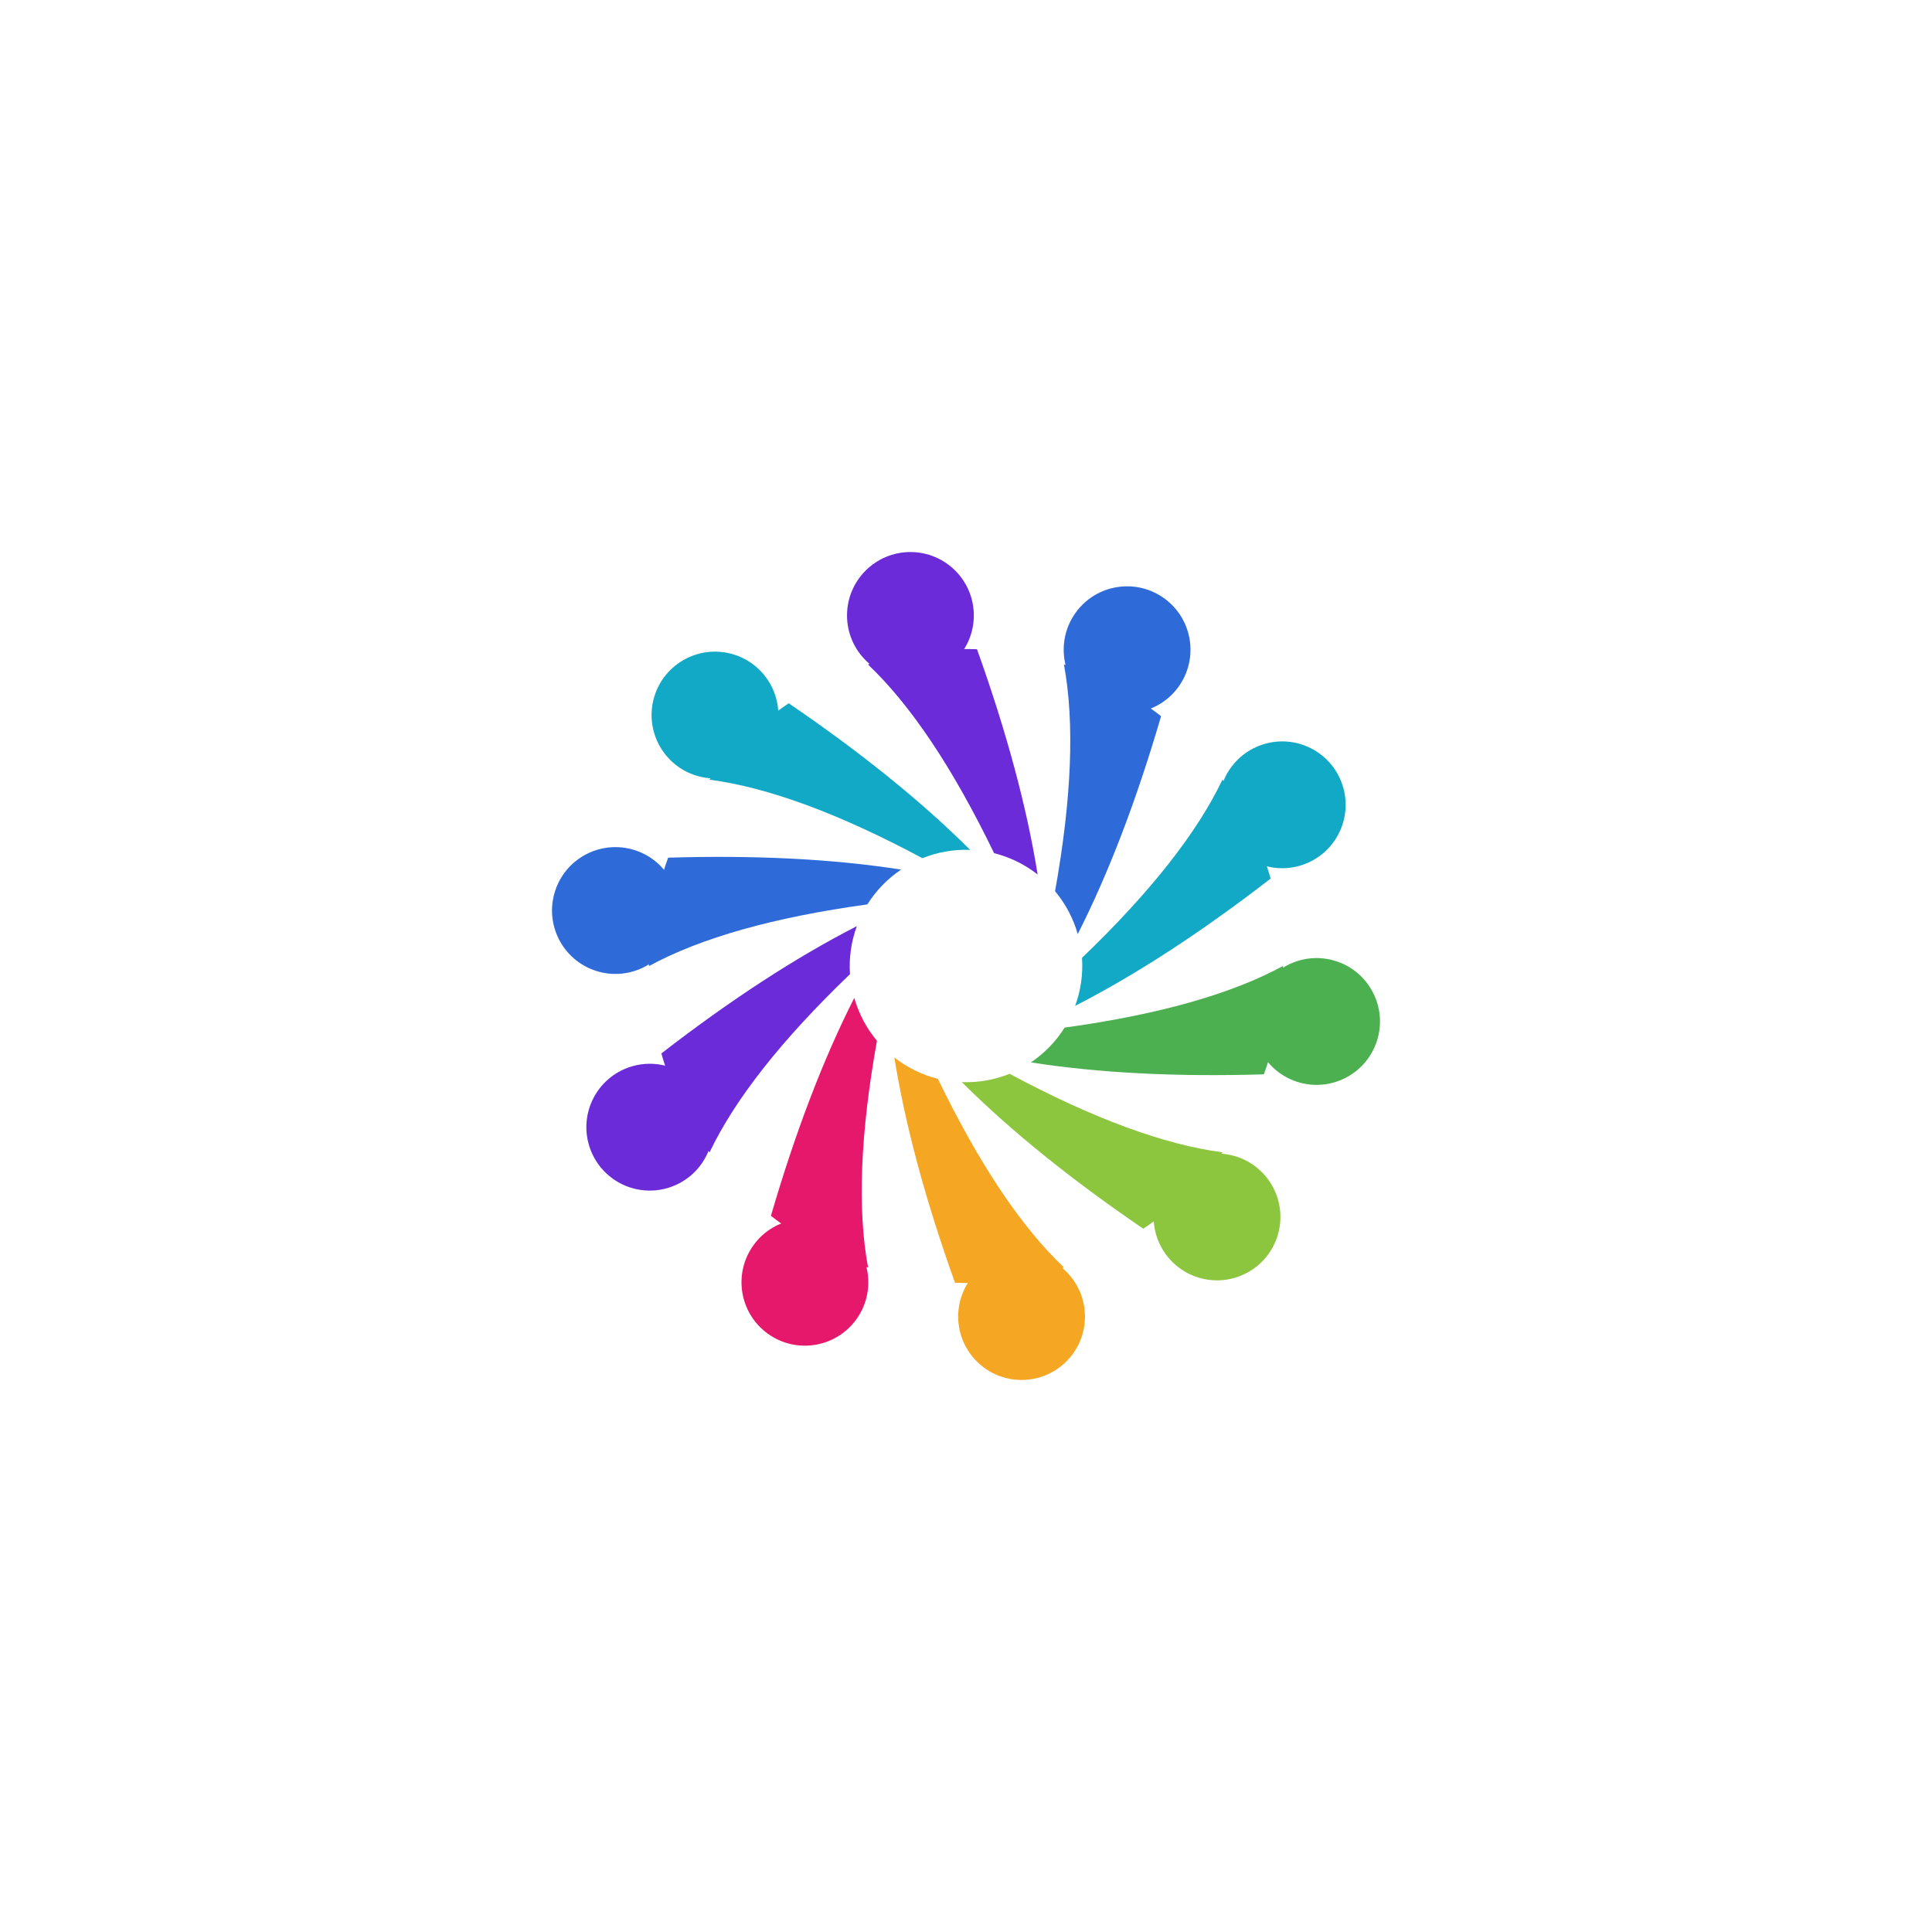
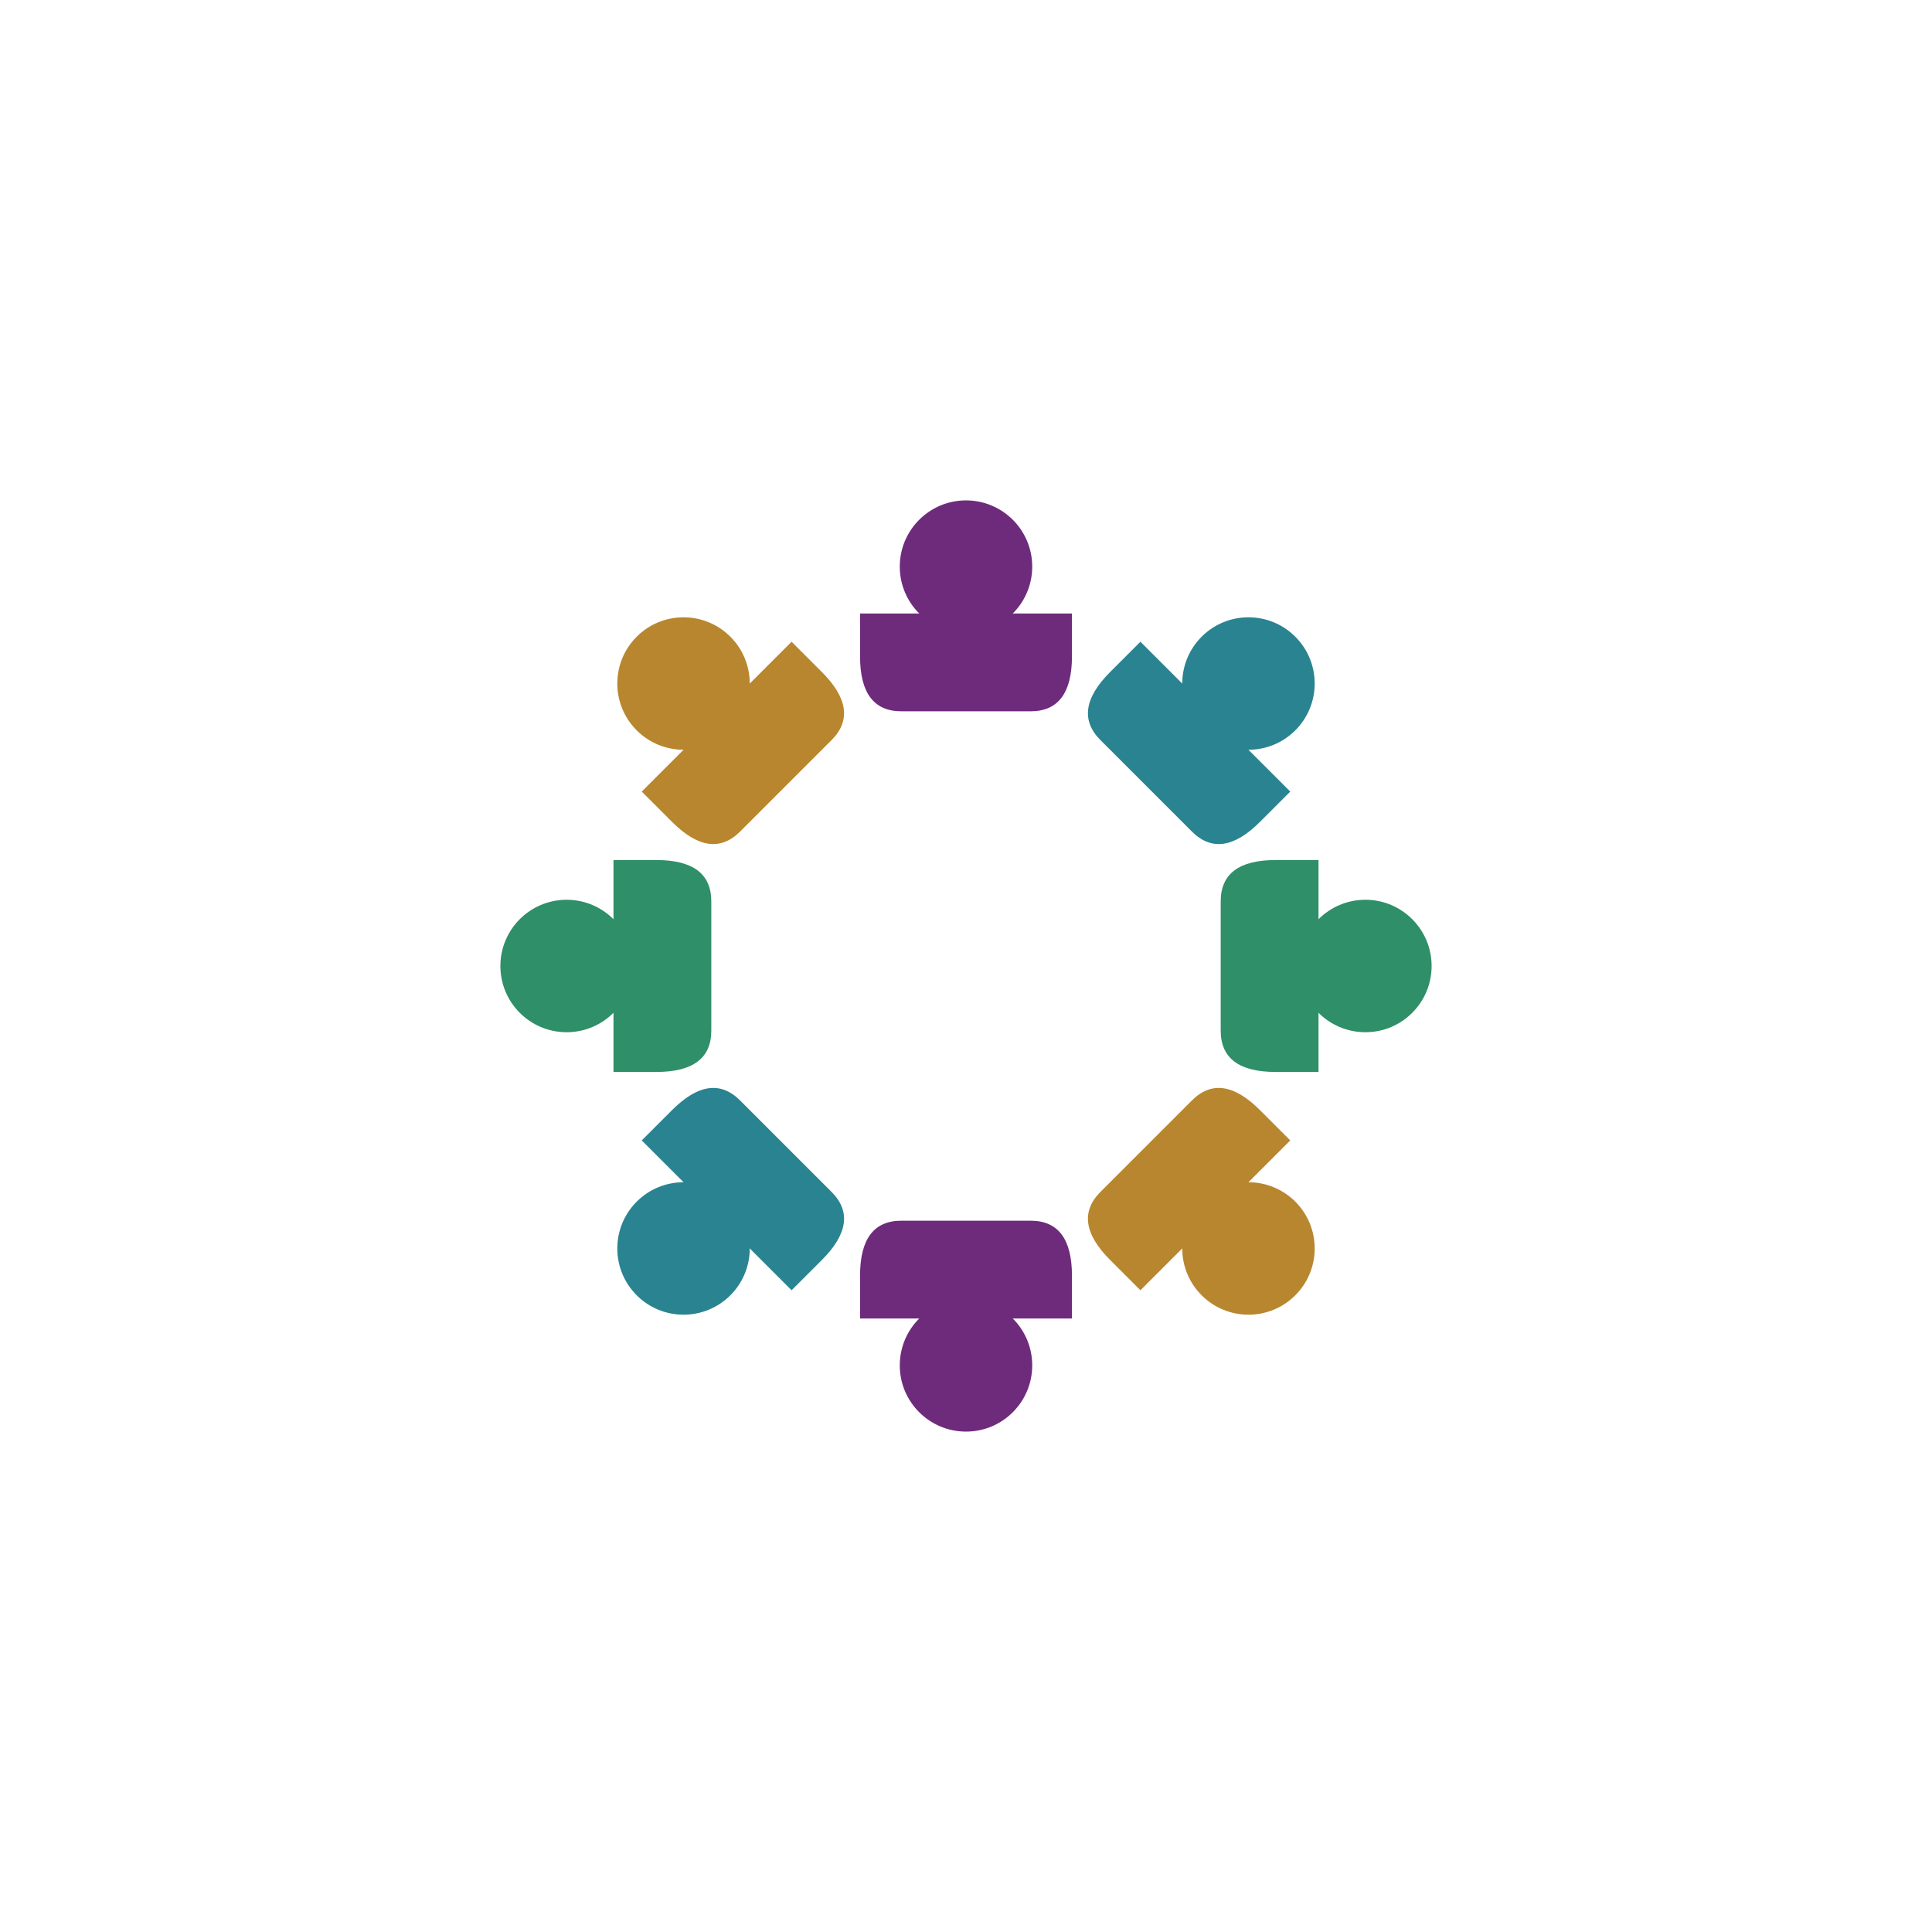
<svg xmlns="http://www.w3.org/2000/svg" width="512" height="512" viewBox="0 0 512 512" fill="none">
-   <g transform="translate(256 256) scale(5.6) translate(-32 -32)">
-     <g transform="rotate(0 32 32)" fill="#6C2BD9">
-       <path d="M 27.36 17.73 A 15 15 0 0 1 32.52 17.01 Q 34.62 22.87 35.39 27.67 A 5.5 5.5 0 0 0 33.33 26.66 Q 30.40 20.61 27.36 17.73 Z" />
-       <circle cx="29.37" cy="15.41" r="3" />
+   <g transform="translate(256 256) scale(5.4) translate(-32 -32)">
+     <g transform="translate(32.00 17.00) rotate(-180.0)" fill="#6E2B7C">
+       <path class="body" d="M -3.172 -2.5 L 3.172 -2.5 Q 5.2 -2.5 5.2 0.2 L 5.2 2.3 L -5.2 2.3 L -5.2 0.2 Q -5.2 -2.5 -3.172 -2.5 Z" />
+       <circle class="head" cy="4.6" r="3.25" />
    </g>
-     <g transform="rotate(36 32 32)" fill="#2F6BD8">
-       <path d="M 27.36 17.73 A 15 15 0 0 1 32.52 17.01 Q 34.62 22.87 35.39 27.67 A 5.5 5.5 0 0 0 33.33 26.66 Q 30.40 20.61 27.36 17.73 Z" />
-       <circle cx="29.37" cy="15.41" r="3" />
+     <g transform="translate(42.61 21.39) rotate(-135.0)" fill="#2A8390">
+       <path class="body" d="M -3.172 -2.5 L 3.172 -2.5 Q 5.2 -2.5 5.2 0.2 L 5.2 2.3 L -5.2 2.3 L -5.2 0.2 Q -5.2 -2.5 -3.172 -2.5 Z" />
+       <circle class="head" cy="4.6" r="3.25" />
    </g>
-     <g transform="rotate(72 32 32)" fill="#12A9C6">
-       <path d="M 27.36 17.73 A 15 15 0 0 1 32.52 17.01 Q 34.62 22.87 35.39 27.67 A 5.5 5.5 0 0 0 33.33 26.66 Q 30.40 20.61 27.36 17.73 Z" />
-       <circle cx="29.37" cy="15.41" r="3" />
+     <g transform="translate(47.00 32.00) rotate(-90.0)" fill="#2E8F68">
+       <path class="body" d="M -3.172 -2.5 L 3.172 -2.5 Q 5.2 -2.5 5.2 0.2 L 5.2 2.3 L -5.2 2.3 L -5.2 0.2 Q -5.2 -2.5 -3.172 -2.5 Z" />
+       <circle class="head" cy="4.6" r="3.25" />
    </g>
-     <g transform="rotate(108 32 32)" fill="#4CAF50">
-       <path d="M 27.36 17.73 A 15 15 0 0 1 32.52 17.01 Q 34.62 22.87 35.39 27.67 A 5.5 5.5 0 0 0 33.33 26.66 Q 30.40 20.61 27.36 17.73 Z" />
-       <circle cx="29.37" cy="15.41" r="3" />
+     <g transform="translate(42.61 42.61) rotate(-45.0)" fill="#B8862E">
+       <path class="body" d="M -3.172 -2.5 L 3.172 -2.5 Q 5.2 -2.5 5.2 0.2 L 5.2 2.3 L -5.2 2.3 L -5.2 0.2 Q -5.2 -2.5 -3.172 -2.5 Z" />
+       <circle class="head" cy="4.6" r="3.25" />
    </g>
-     <g transform="rotate(144 32 32)" fill="#8CC63F">
-       <path d="M 27.36 17.73 A 15 15 0 0 1 32.52 17.01 Q 34.62 22.87 35.39 27.67 A 5.5 5.5 0 0 0 33.33 26.66 Q 30.40 20.61 27.36 17.73 Z" />
-       <circle cx="29.37" cy="15.41" r="3" />
+     <g transform="translate(32.00 47.00) rotate(0.0)" fill="#6E2B7C">
+       <path class="body" d="M -3.172 -2.5 L 3.172 -2.5 Q 5.2 -2.5 5.2 0.2 L 5.2 2.3 L -5.2 2.3 L -5.2 0.2 Q -5.2 -2.5 -3.172 -2.5 Z" />
+       <circle class="head" cy="4.6" r="3.25" />
    </g>
-     <g transform="rotate(180 32 32)" fill="#F5A623">
-       <path d="M 27.36 17.73 A 15 15 0 0 1 32.52 17.01 Q 34.62 22.87 35.39 27.67 A 5.5 5.5 0 0 0 33.33 26.66 Q 30.40 20.61 27.36 17.73 Z" />
-       <circle cx="29.37" cy="15.41" r="3" />
+     <g transform="translate(21.39 42.61) rotate(45.0)" fill="#2A8390">
+       <path class="body" d="M -3.172 -2.5 L 3.172 -2.5 Q 5.2 -2.5 5.2 0.2 L 5.2 2.3 L -5.2 2.3 L -5.2 0.2 Q -5.2 -2.5 -3.172 -2.5 Z" />
+       <circle class="head" cy="4.6" r="3.25" />
    </g>
-     <g transform="rotate(216 32 32)" fill="#E6186C">
-       <path d="M 27.36 17.73 A 15 15 0 0 1 32.52 17.01 Q 34.62 22.87 35.39 27.67 A 5.5 5.5 0 0 0 33.33 26.66 Q 30.40 20.61 27.36 17.73 Z" />
-       <circle cx="29.37" cy="15.41" r="3" />
+     <g transform="translate(17.00 32.00) rotate(90.0)" fill="#2E8F68">
+       <path class="body" d="M -3.172 -2.5 L 3.172 -2.5 Q 5.2 -2.5 5.2 0.2 L 5.2 2.3 L -5.2 2.3 L -5.2 0.2 Q -5.2 -2.5 -3.172 -2.5 Z" />
+       <circle class="head" cy="4.6" r="3.25" />
    </g>
-     <g transform="rotate(252 32 32)" fill="#6C2BD9">
-       <path d="M 27.36 17.73 A 15 15 0 0 1 32.52 17.01 Q 34.62 22.87 35.39 27.67 A 5.5 5.5 0 0 0 33.33 26.66 Q 30.40 20.61 27.36 17.73 Z" />
-       <circle cx="29.37" cy="15.41" r="3" />
-     </g>
-     <g transform="rotate(288 32 32)" fill="#2F6BD8">
-       <path d="M 27.36 17.73 A 15 15 0 0 1 32.52 17.01 Q 34.62 22.87 35.39 27.67 A 5.5 5.5 0 0 0 33.33 26.66 Q 30.40 20.61 27.36 17.73 Z" />
-       <circle cx="29.37" cy="15.41" r="3" />
-     </g>
-     <g transform="rotate(324 32 32)" fill="#12A9C6">
-       <path d="M 27.36 17.73 A 15 15 0 0 1 32.52 17.01 Q 34.62 22.87 35.39 27.67 A 5.5 5.5 0 0 0 33.33 26.66 Q 30.40 20.61 27.36 17.73 Z" />
-       <circle cx="29.37" cy="15.41" r="3" />
+     <g transform="translate(21.39 21.39) rotate(135.0)" fill="#B8862E">
+       <path class="body" d="M -3.172 -2.5 L 3.172 -2.5 Q 5.2 -2.5 5.2 0.2 L 5.2 2.3 L -5.2 2.3 L -5.2 0.2 Q -5.2 -2.5 -3.172 -2.5 Z" />
+       <circle class="head" cy="4.6" r="3.25" />
    </g>
  </g>
</svg>
